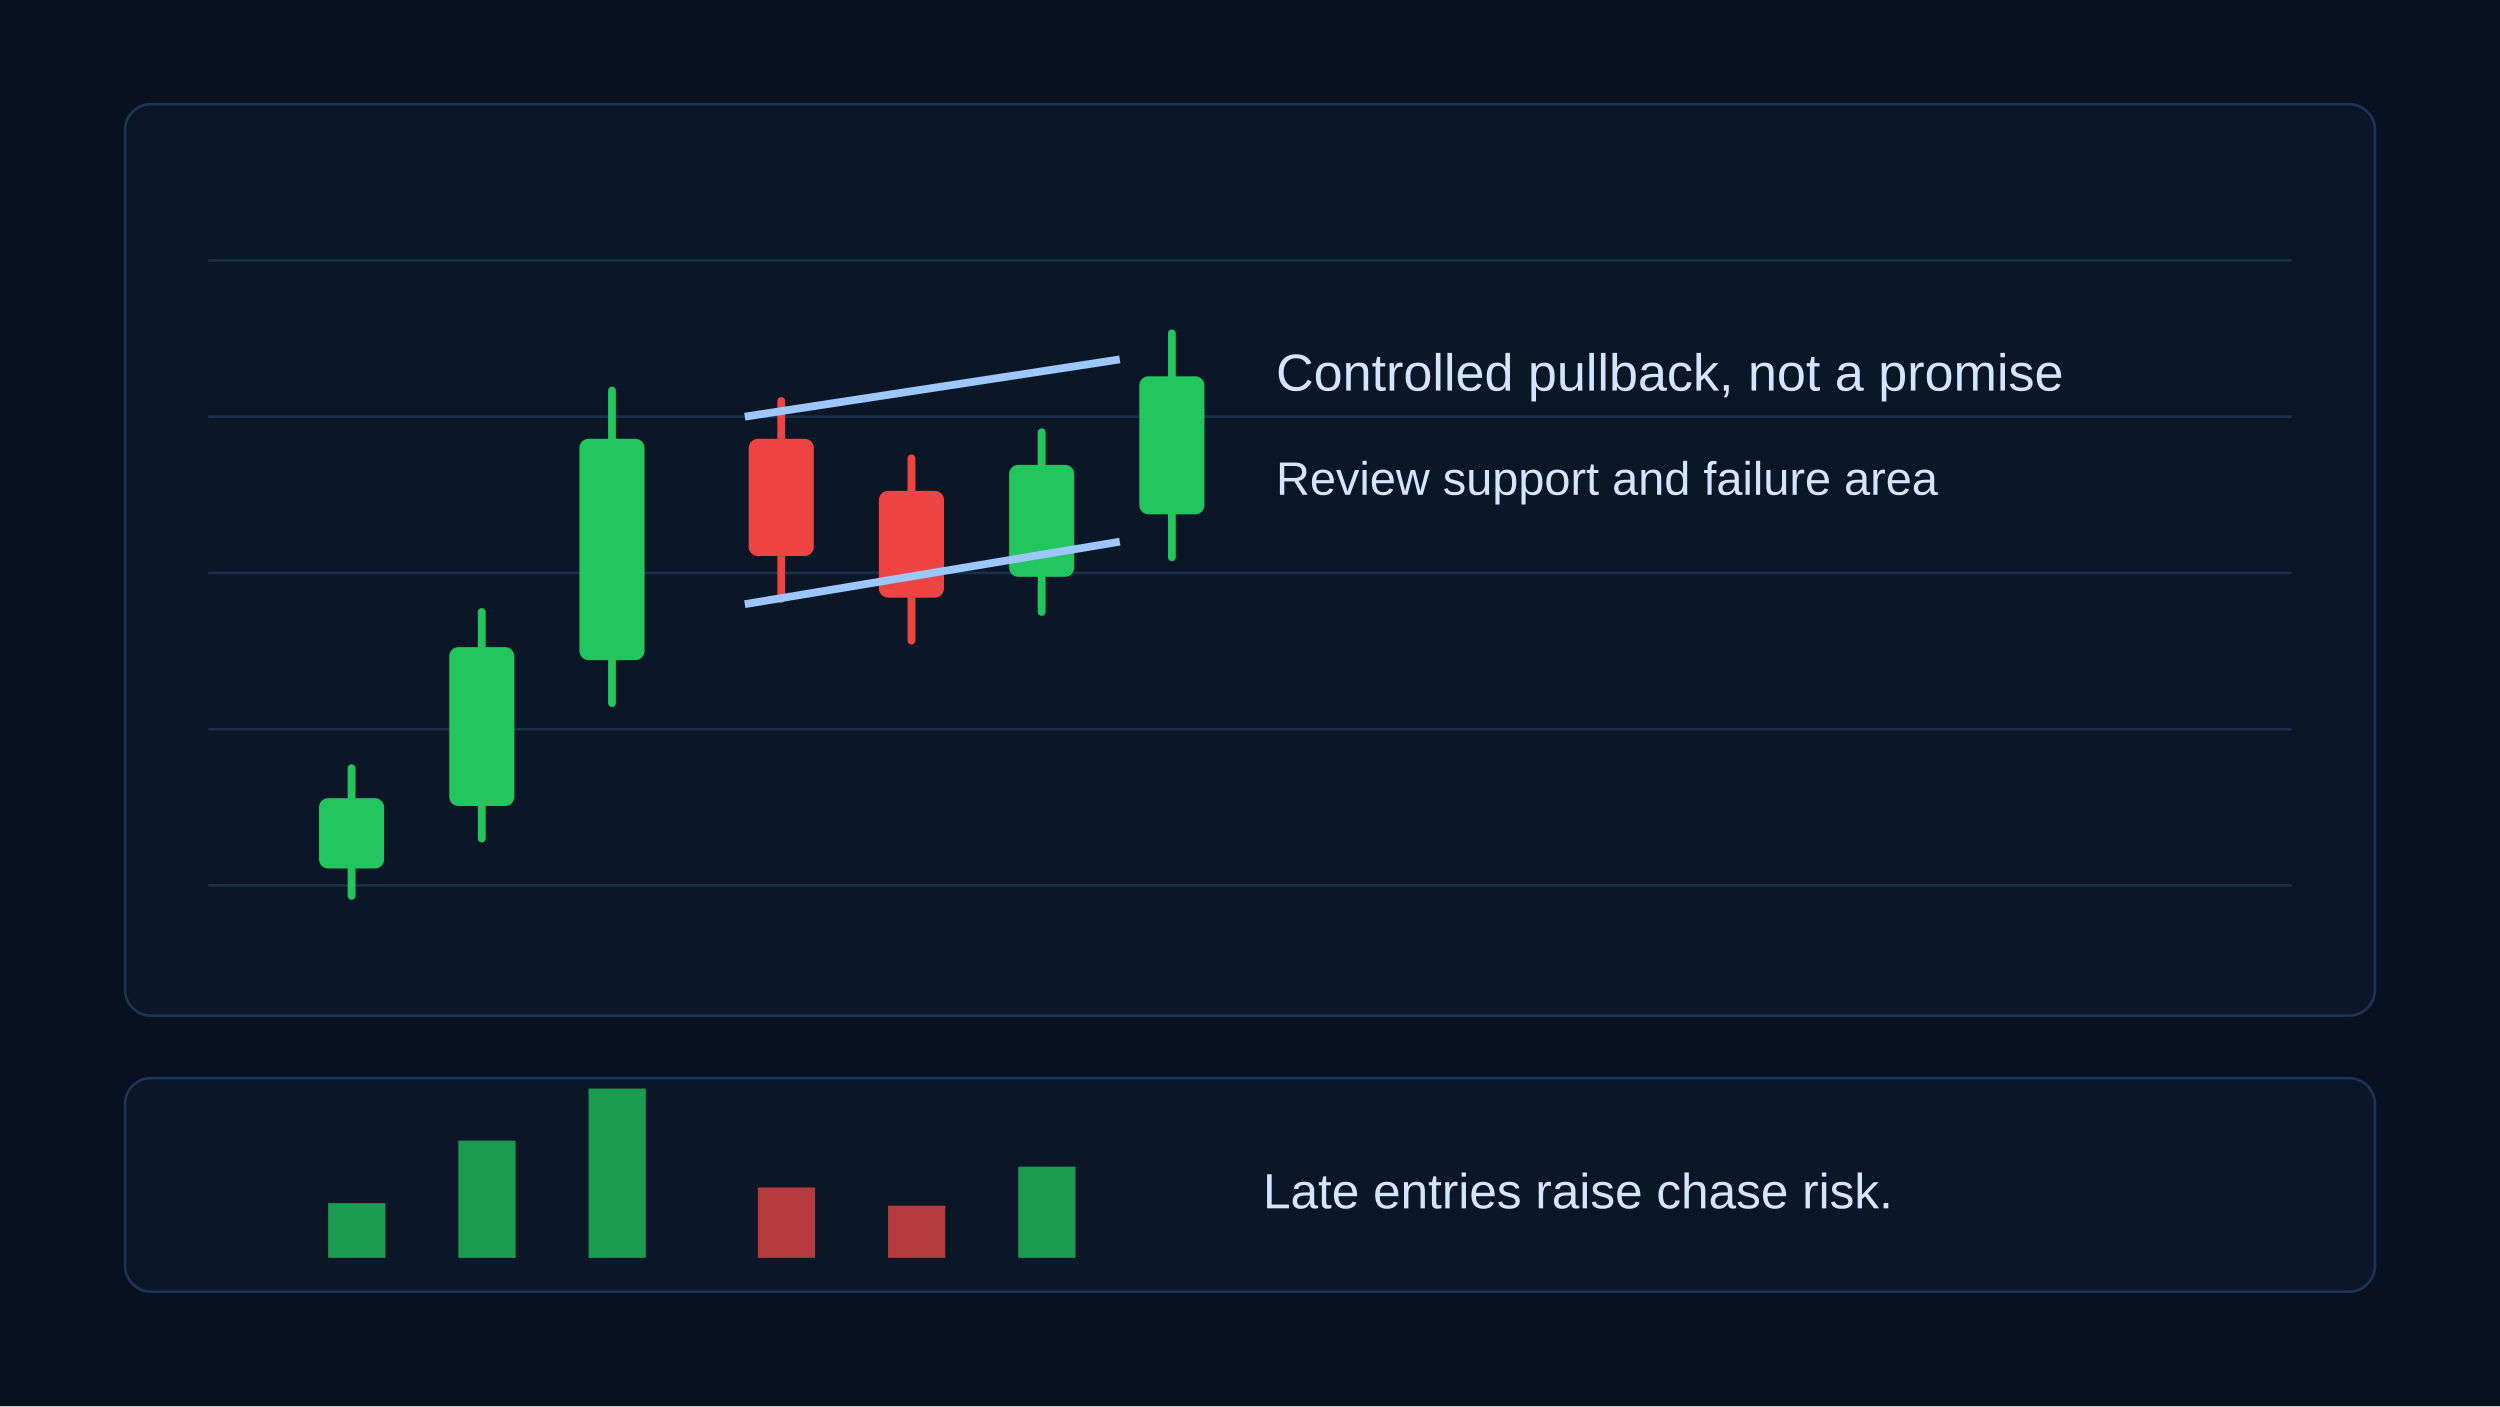
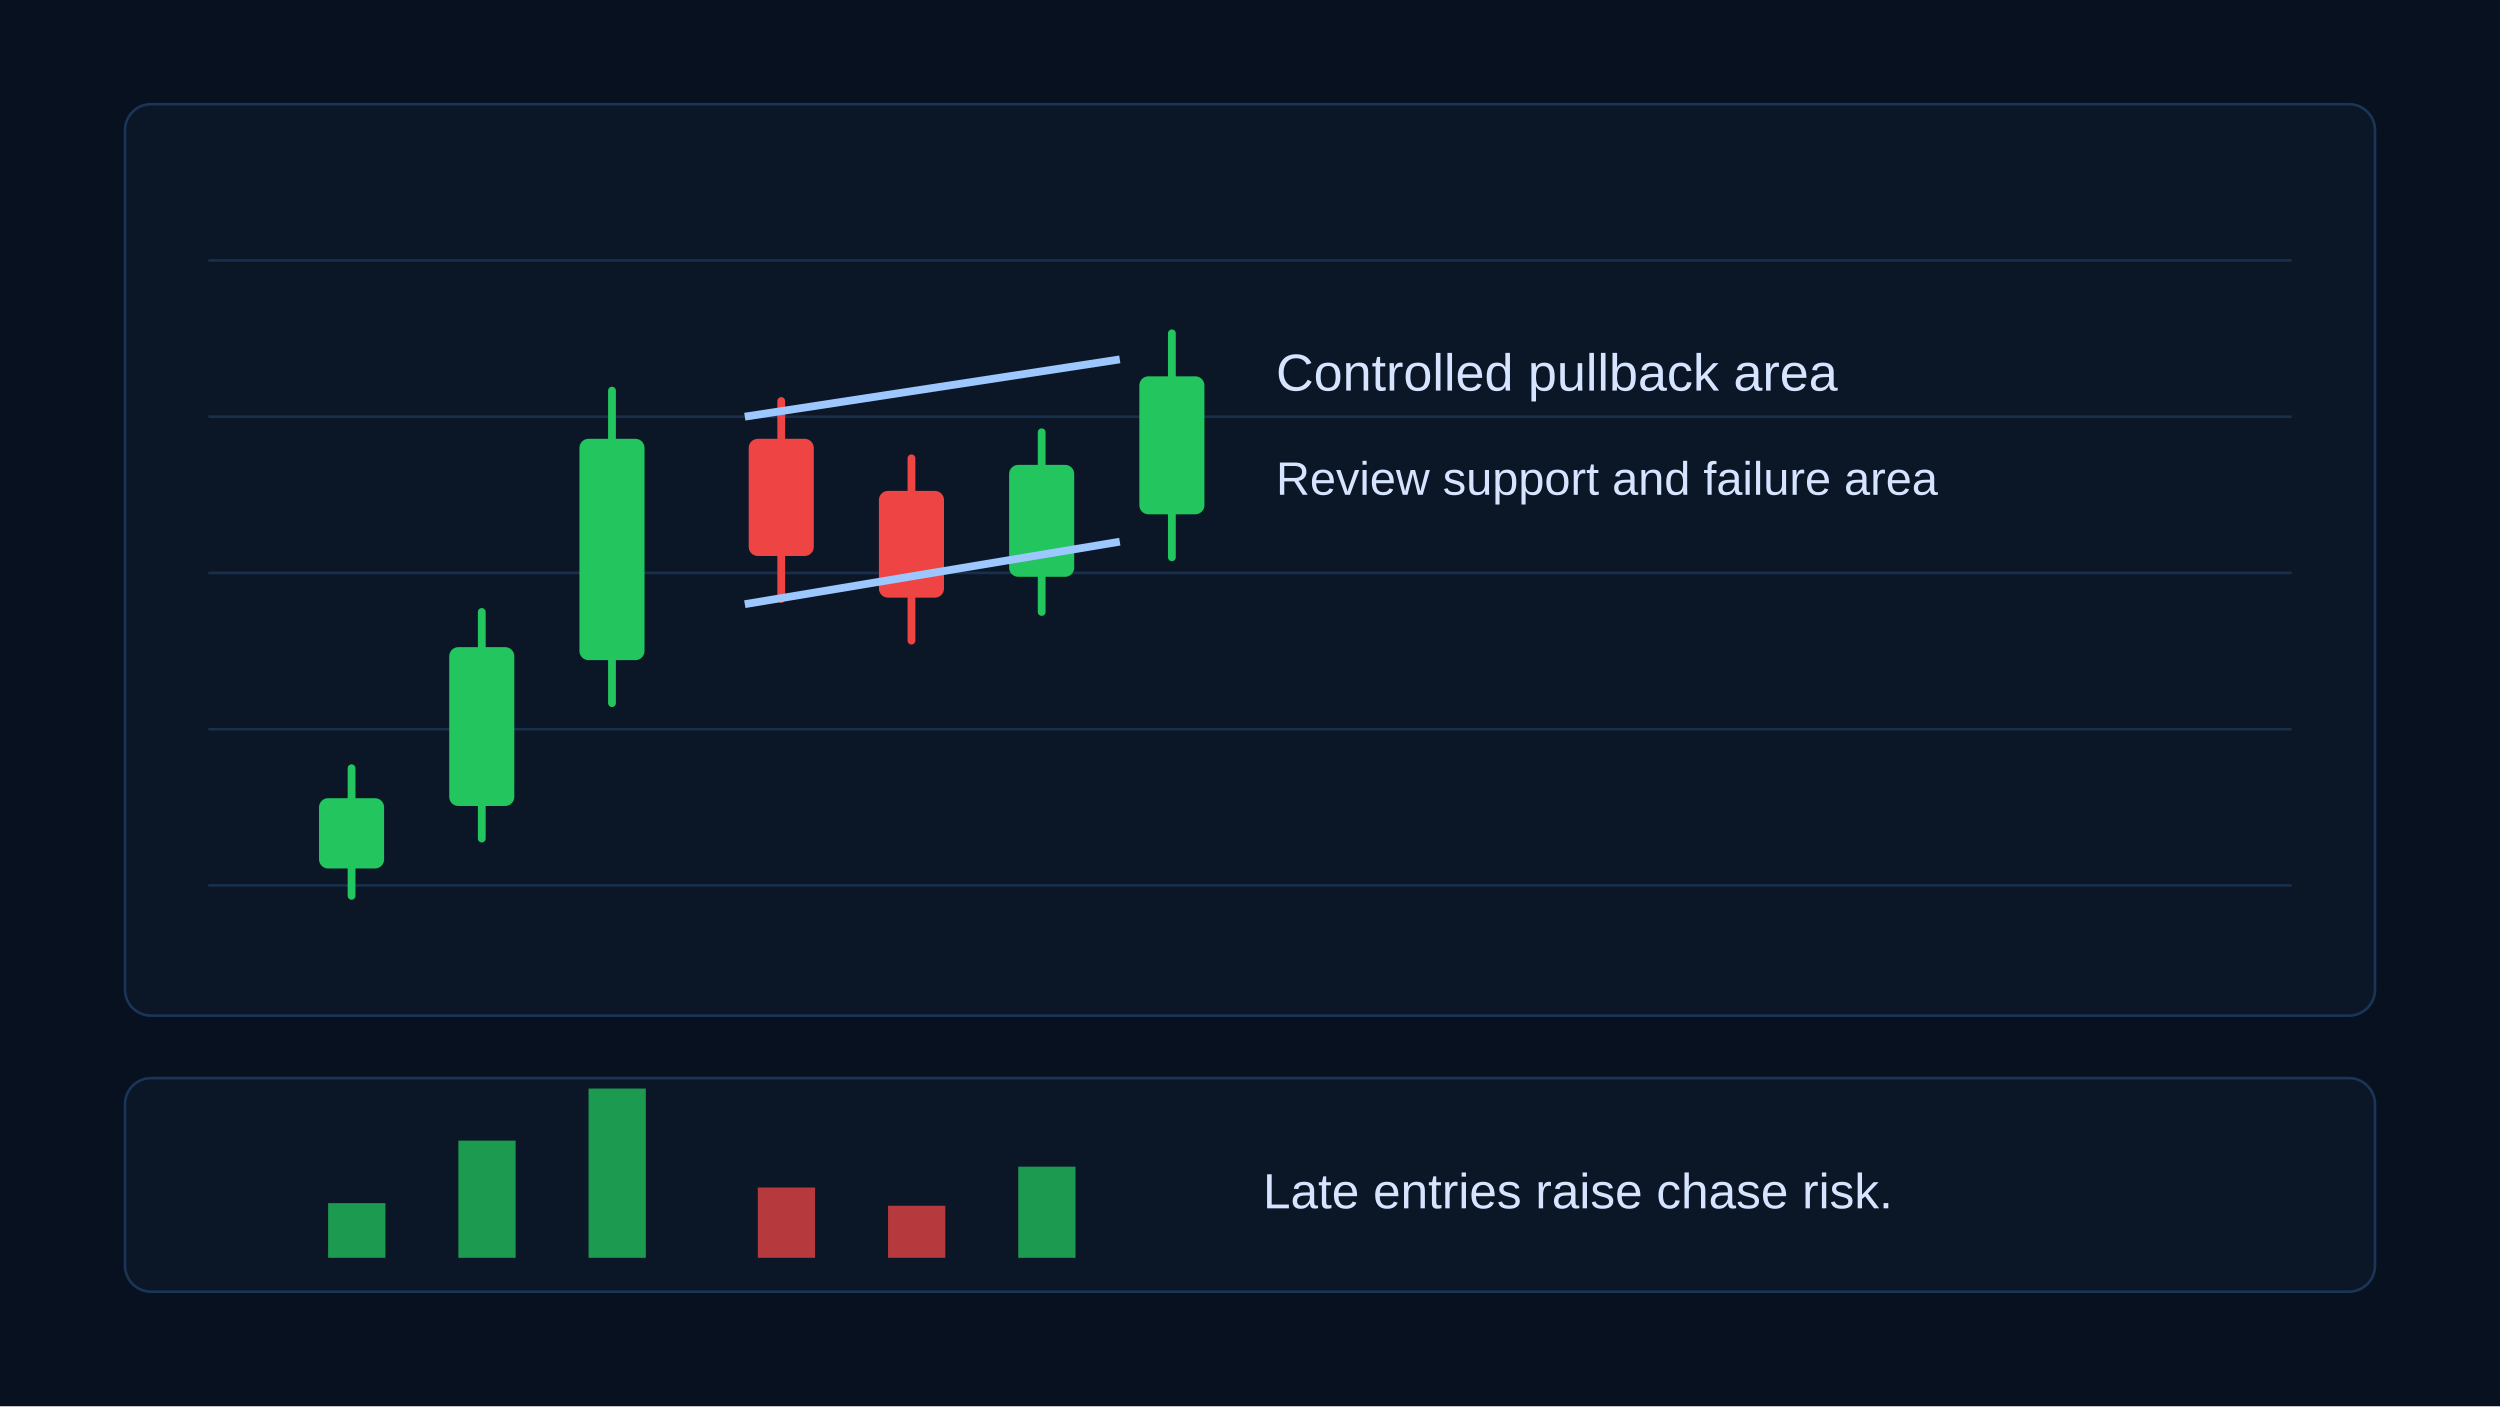
<svg xmlns="http://www.w3.org/2000/svg" width="960" height="540" viewBox="0 0 960 540" role="img" aria-labelledby="title desc">
  <rect width="960" height="540" fill="#07111f" />
  <rect x="48" y="40" width="864" height="350" rx="10" fill="#0b1626" stroke="#1b3558" />
  <g stroke="#19304d">
    <path d="M80 100H880M80 160H880M80 220H880M80 280H880M80 340H880" />
  </g>
  <g stroke-width="3" stroke-linecap="round">
    <g stroke="#22c55e" fill="#22c55e">
      <line x1="135" y1="295" x2="135" y2="344" />
      <rect x="124" y="308" width="22" height="24" rx="2" />
    </g>
    <g stroke="#22c55e" fill="#22c55e">
      <line x1="185" y1="235" x2="185" y2="322" />
      <rect x="174" y="250" width="22" height="58" rx="2" />
    </g>
    <g stroke="#22c55e" fill="#22c55e">
      <line x1="235" y1="150" x2="235" y2="270" />
      <rect x="224" y="170" width="22" height="82" rx="2" />
    </g>
    <g stroke="#ef4444" fill="#ef4444">
      <line x1="300" y1="154" x2="300" y2="230" />
      <rect x="289" y="170" width="22" height="42" rx="2" />
    </g>
    <g stroke="#ef4444" fill="#ef4444">
      <line x1="350" y1="176" x2="350" y2="246" />
      <rect x="339" y="190" width="22" height="38" rx="2" />
    </g>
    <g stroke="#22c55e" fill="#22c55e">
      <line x1="400" y1="166" x2="400" y2="235" />
      <rect x="389" y="180" width="22" height="40" rx="2" />
    </g>
    <g stroke="#22c55e" fill="#22c55e">
      <line x1="450" y1="128" x2="450" y2="214" />
      <rect x="439" y="146" width="22" height="50" rx="2" />
    </g>
  </g>
  <path d="M286 160L430 138M286 232L430 208" stroke="#9cc7ff" stroke-width="3" />
-   <text x="490" y="150" fill="#d6e4ff" font-family="Arial" font-size="20">Controlled pullback, not a promise</text>
+   <text x="490" y="150" fill="#d6e4ff" font-family="Arial" font-size="20">Controlled pullback area</text>
  <text x="490" y="190" fill="#d6e4ff" font-family="Arial" font-size="18">Review support and failure area</text>
  <rect x="48" y="414" width="864" height="82" rx="10" fill="#0b1626" stroke="#1b3558" />
  <g>
    <rect x="126" y="462" width="22" height="21" fill="#22c55e" opacity=".75" />
    <rect x="176" y="438" width="22" height="45" fill="#22c55e" opacity=".75" />
    <rect x="226" y="418" width="22" height="65" fill="#22c55e" opacity=".75" />
    <rect x="291" y="456" width="22" height="27" fill="#ef4444" opacity=".75" />
    <rect x="341" y="463" width="22" height="20" fill="#ef4444" opacity=".75" />
    <rect x="391" y="448" width="22" height="35" fill="#22c55e" opacity=".75" />
  </g>
  <text x="485" y="464" fill="#d6e4ff" font-family="Arial" font-size="19">Late entries raise chase risk.</text>
</svg>
